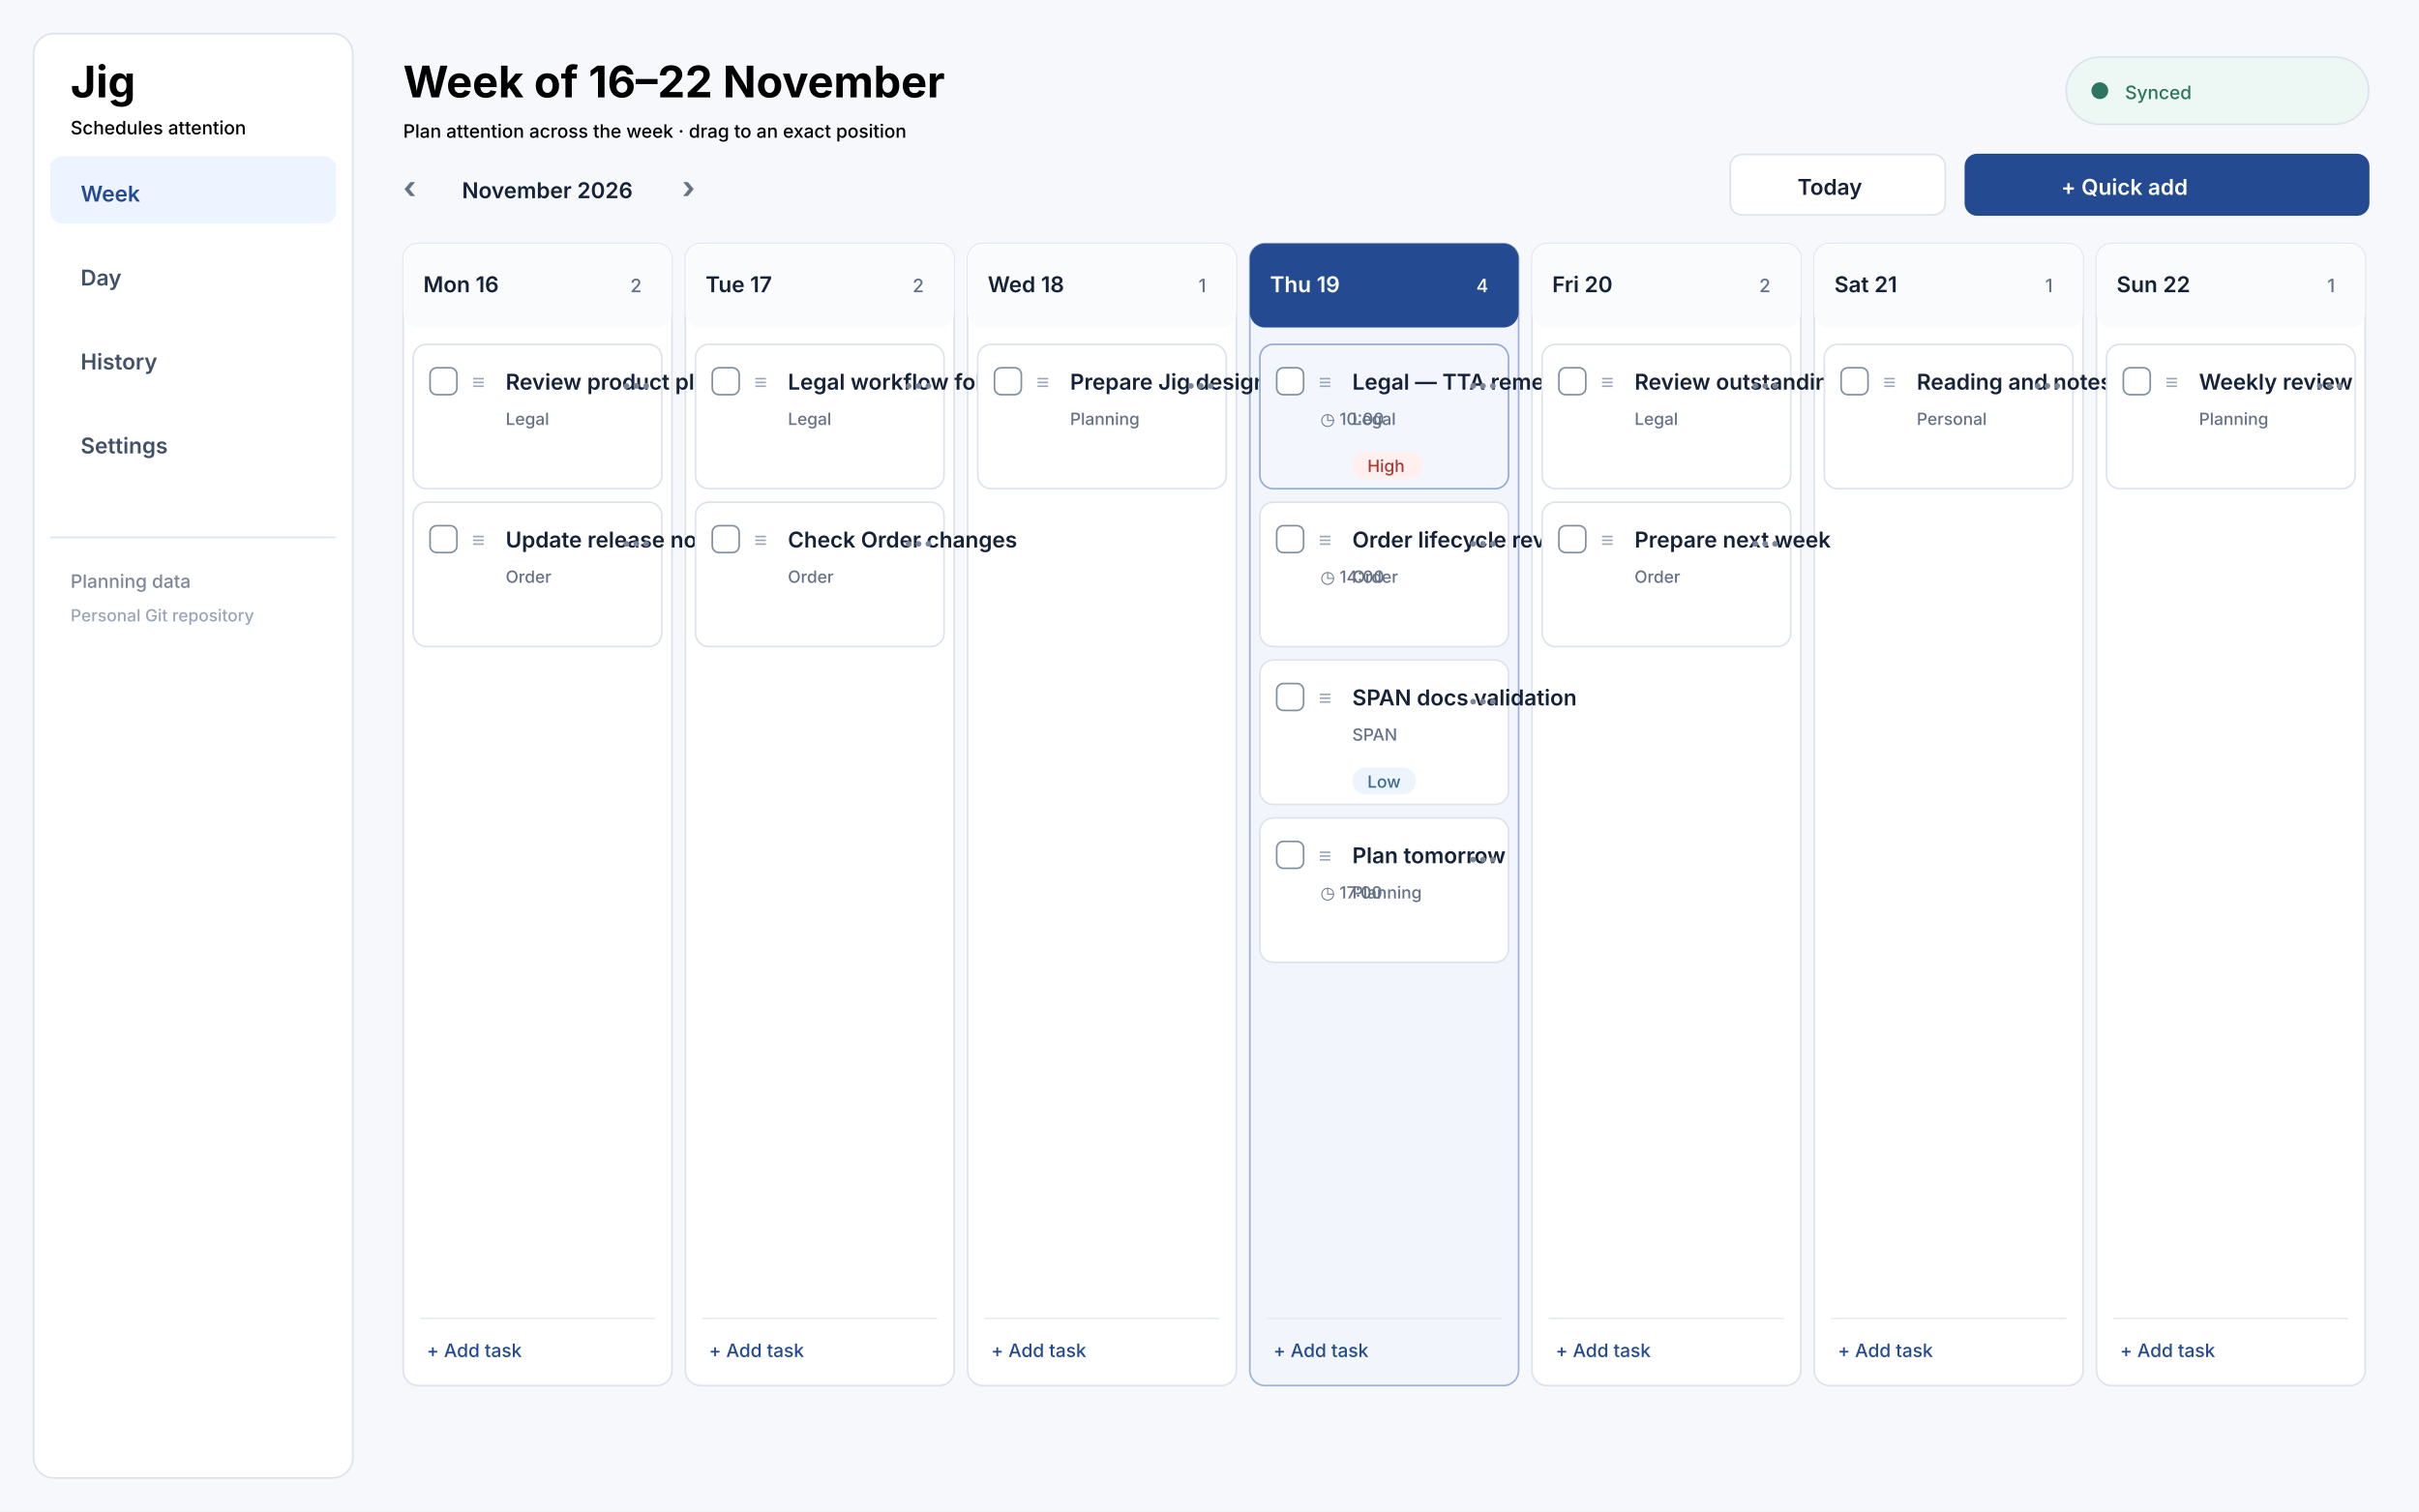
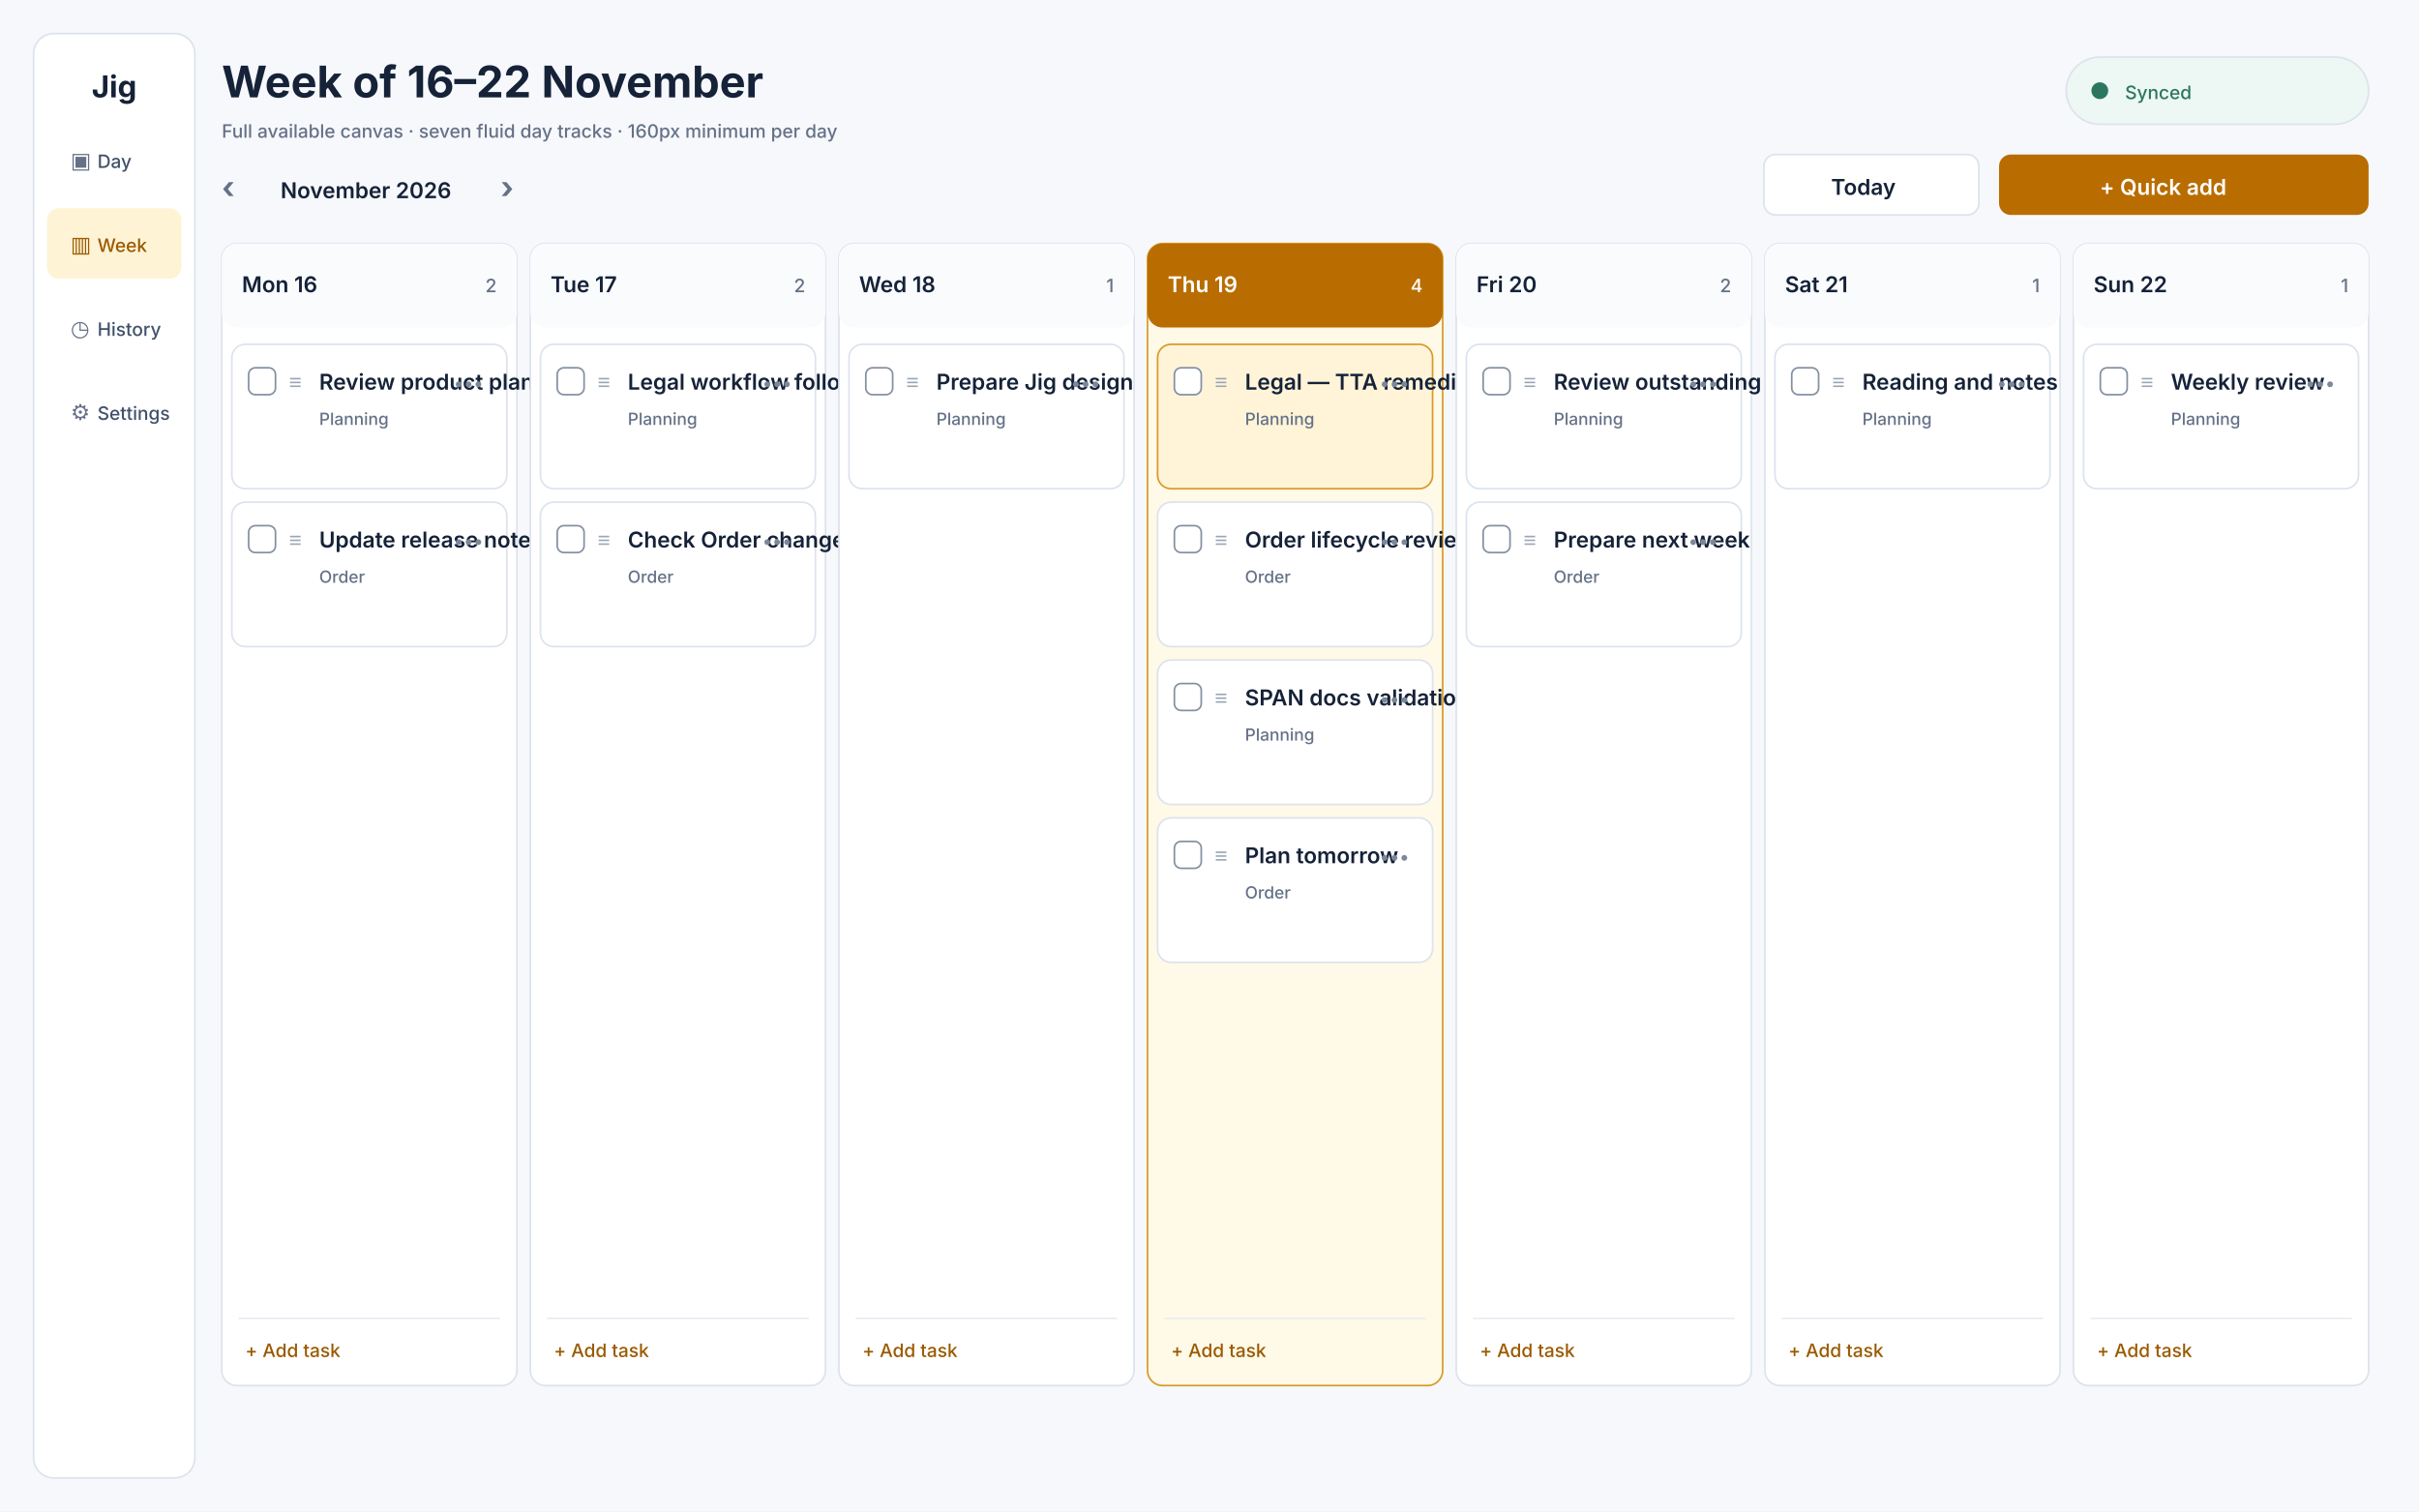
- <svg xmlns="http://www.w3.org/2000/svg" width="1440" height="900" viewBox="0 0 1440 900" role="img" aria-label="Jig Week canonical reference">
-   <style>text{font-family:Inter,Arial,Helvetica,sans-serif}.t{fill:#152238}.m{fill:#657187}.muted{fill:#8a96a8}.h1{font-size:26px;font-weight:700}.h2{font-size:18px;font-weight:700}.b{font-size:13px;font-weight:600}.s{font-size:11px;font-weight:500}.xs{font-size:10px;font-weight:500}</style>
-   <rect x="0" y="0" width="1440" height="900" rx="0" fill="#f6f8fb" stroke="none" stroke-width="1" />
-   <rect x="20" y="20" width="190" height="860" rx="12" fill="#ffffff" stroke="#dce3ec" stroke-width="1" />
-   <text x="42" y="58" class="h1">Jig</text>
-   <text x="42" y="80" class="s">Schedules attention</text>
-   <line x1="30" y1="98" x2="200" y2="98" stroke="#dfe5ee" stroke-width="1" />
-   <rect x="30" y="93" width="170" height="40" rx="7" fill="#edf3ff" stroke="none" stroke-width="1" />
-   <text x="48" y="120" class="b" fill="#244b91" font-weight="700">Week</text>
-   <text x="48" y="170" class="b" fill="#41516a" font-weight="500">Day</text>
-   <text x="48" y="220" class="b" fill="#41516a" font-weight="500">History</text>
-   <text x="48" y="270" class="b" fill="#41516a" font-weight="500">Settings</text>
-   <line x1="30" y1="320" x2="200" y2="320" stroke="#dfe5ee" stroke-width="1" />
-   <text x="42" y="350" class="s" fill="#7b8799">Planning data</text>
-   <text x="42" y="370" class="xs" fill="#9aa5b5">Personal Git repository</text>
-   <text x="240" y="58" class="h1">Week of 16–22 November</text>
-   <text x="240" y="82" class="s">Plan attention across the week · drag to an exact position</text>
-   <rect x="1230" y="34" width="180" height="40" rx="20" fill="#edf7f3" stroke="#dce3ec" stroke-width="1" />
-   <circle cx="1250" cy="54" r="5" fill="#2c765f" stroke="none" stroke-width="1" />
-   <text x="1265" y="59" class="s" fill="#2c765f" font-weight="700">Synced</text>
-   <rect x="1030" y="92" width="128" height="36" rx="7" fill="#ffffff" stroke="#dce3ec" stroke-width="1" />
-   <text x="1070" y="116" class="b" fill="#152238">Today</text>
-   <rect x="1170" y="92" width="240" height="36" rx="7" fill="#244b91" stroke="#244b91" stroke-width="1" />
-   <text x="1227" y="116" class="b" fill="#fff" font-weight="700">+  Quick add</text>
-   <text x="240" y="118" class="h2" fill="#657187">‹</text>
-   <text x="275" y="118" class="b" fill="#152238" font-weight="700">November 2026</text>
-   <text x="406" y="118" class="h2" fill="#657187">›</text>
-   <rect x="240" y="145" width="160" height="680" rx="9" fill="#ffffff" stroke="#dce3ec" stroke-width="1" />
-   <rect x="240" y="145" width="160" height="50" rx="9" fill="#f9fbfd" stroke="none" stroke-width="1" />
-   <text x="252" y="174" class="b" fill="#152238" font-weight="700">Mon 16</text>
-   <text x="382" y="174" class="s" fill="#657187" font-weight="700" text-anchor="end">2</text>
-   <rect x="408" y="145" width="160" height="680" rx="9" fill="#ffffff" stroke="#dce3ec" stroke-width="1" />
-   <rect x="408" y="145" width="160" height="50" rx="9" fill="#f9fbfd" stroke="none" stroke-width="1" />
-   <text x="420" y="174" class="b" fill="#152238" font-weight="700">Tue 17</text>
-   <text x="550" y="174" class="s" fill="#657187" font-weight="700" text-anchor="end">2</text>
-   <rect x="576" y="145" width="160" height="680" rx="9" fill="#ffffff" stroke="#dce3ec" stroke-width="1" />
-   <rect x="576" y="145" width="160" height="50" rx="9" fill="#f9fbfd" stroke="none" stroke-width="1" />
-   <text x="588" y="174" class="b" fill="#152238" font-weight="700">Wed 18</text>
-   <text x="718" y="174" class="s" fill="#657187" font-weight="700" text-anchor="end">1</text>
-   <rect x="744" y="145" width="160" height="680" rx="9" fill="#f2f6fc" stroke="#9db2d4" stroke-width="1" />
-   <rect x="744" y="145" width="160" height="50" rx="9" fill="#244b91" stroke="none" stroke-width="1" />
-   <text x="756" y="174" class="b" fill="#fff" font-weight="700">Thu 19</text>
-   <text x="886" y="174" class="s" fill="#fff" font-weight="700" text-anchor="end">4</text>
-   <rect x="912" y="145" width="160" height="680" rx="9" fill="#ffffff" stroke="#dce3ec" stroke-width="1" />
-   <rect x="912" y="145" width="160" height="50" rx="9" fill="#f9fbfd" stroke="none" stroke-width="1" />
-   <text x="924" y="174" class="b" fill="#152238" font-weight="700">Fri 20</text>
-   <text x="1054" y="174" class="s" fill="#657187" font-weight="700" text-anchor="end">2</text>
-   <rect x="1080" y="145" width="160" height="680" rx="9" fill="#ffffff" stroke="#dce3ec" stroke-width="1" />
-   <rect x="1080" y="145" width="160" height="50" rx="9" fill="#f9fbfd" stroke="none" stroke-width="1" />
-   <text x="1092" y="174" class="b" fill="#152238" font-weight="700">Sat 21</text>
-   <text x="1222" y="174" class="s" fill="#657187" font-weight="700" text-anchor="end">1</text>
-   <rect x="1248" y="145" width="160" height="680" rx="9" fill="#ffffff" stroke="#dce3ec" stroke-width="1" />
-   <rect x="1248" y="145" width="160" height="50" rx="9" fill="#f9fbfd" stroke="none" stroke-width="1" />
-   <text x="1260" y="174" class="b" fill="#152238" font-weight="700">Sun 22</text>
-   <text x="1390" y="174" class="s" fill="#657187" font-weight="700" text-anchor="end">1</text>
-   <rect x="246" y="205" width="148" height="86" rx="8" fill="#ffffff" stroke="#dce3ec" stroke-width="1" />
-   <rect x="256" y="219" width="16" height="16" rx="4" fill="#ffffff" stroke="#8390a1" stroke-width="1" />
-   <text x="281" y="232" class="b" fill="#9aa6b6" font-weight="700">≡</text>
-   <text x="301" y="232" class="b" fill="#152238" font-weight="650">Review product plan</text>
-   <text x="301" y="253" class="xs" fill="#657187">Legal</text>
-   <text x="370" y="233" class="s" fill="#7c889a" font-weight="700">•••</text>
-   <rect x="246" y="299" width="148" height="86" rx="8" fill="#ffffff" stroke="#dce3ec" stroke-width="1" />
-   <rect x="256" y="313" width="16" height="16" rx="4" fill="#ffffff" stroke="#8390a1" stroke-width="1" />
-   <text x="281" y="326" class="b" fill="#9aa6b6" font-weight="700">≡</text>
-   <text x="301" y="326" class="b" fill="#152238" font-weight="650">Update release notes</text>
-   <text x="301" y="347" class="xs" fill="#657187">Order</text>
-   <text x="370" y="327" class="s" fill="#7c889a" font-weight="700">•••</text>
-   <rect x="414" y="205" width="148" height="86" rx="8" fill="#ffffff" stroke="#dce3ec" stroke-width="1" />
-   <rect x="424" y="219" width="16" height="16" rx="4" fill="#ffffff" stroke="#8390a1" stroke-width="1" />
-   <text x="449" y="232" class="b" fill="#9aa6b6" font-weight="700">≡</text>
-   <text x="469" y="232" class="b" fill="#152238" font-weight="650">Legal workflow follow-up</text>
-   <text x="469" y="253" class="xs" fill="#657187">Legal</text>
-   <text x="538" y="233" class="s" fill="#7c889a" font-weight="700">•••</text>
-   <rect x="414" y="299" width="148" height="86" rx="8" fill="#ffffff" stroke="#dce3ec" stroke-width="1" />
-   <rect x="424" y="313" width="16" height="16" rx="4" fill="#ffffff" stroke="#8390a1" stroke-width="1" />
-   <text x="449" y="326" class="b" fill="#9aa6b6" font-weight="700">≡</text>
-   <text x="469" y="326" class="b" fill="#152238" font-weight="650">Check Order changes</text>
-   <text x="469" y="347" class="xs" fill="#657187">Order</text>
-   <text x="538" y="327" class="s" fill="#7c889a" font-weight="700">•••</text>
-   <rect x="582" y="205" width="148" height="86" rx="8" fill="#ffffff" stroke="#dce3ec" stroke-width="1" />
-   <rect x="592" y="219" width="16" height="16" rx="4" fill="#ffffff" stroke="#8390a1" stroke-width="1" />
-   <text x="617" y="232" class="b" fill="#9aa6b6" font-weight="700">≡</text>
-   <text x="637" y="232" class="b" fill="#152238" font-weight="650">Prepare Jig design</text>
-   <text x="637" y="253" class="xs" fill="#657187">Planning</text>
-   <text x="706" y="233" class="s" fill="#7c889a" font-weight="700">•••</text>
-   <rect x="750" y="205" width="148" height="86" rx="8" fill="#f3f7fd" stroke="#95acd2" stroke-width="1" />
-   <rect x="760" y="219" width="16" height="16" rx="4" fill="#ffffff" stroke="#8390a1" stroke-width="1" />
-   <text x="785" y="232" class="b" fill="#9aa6b6" font-weight="700">≡</text>
-   <text x="805" y="232" class="b" fill="#152238" font-weight="650">Legal — TTA remediation</text>
-   <text x="805" y="253" class="xs" fill="#657187">Legal</text>
-   <text x="786" y="253" class="xs" fill="#657187">◷ 10:00</text>
-   <rect x="805" y="269" width="42" height="16" rx="8" fill="#fff0ef" stroke="none" stroke-width="1" />
-   <text x="814" y="281" class="xs" fill="#a33a34" font-weight="700">High</text>
-   <text x="874" y="233" class="s" fill="#7c889a" font-weight="700">•••</text>
-   <rect x="750" y="299" width="148" height="86" rx="8" fill="#ffffff" stroke="#dce3ec" stroke-width="1" />
-   <rect x="760" y="313" width="16" height="16" rx="4" fill="#ffffff" stroke="#8390a1" stroke-width="1" />
-   <text x="785" y="326" class="b" fill="#9aa6b6" font-weight="700">≡</text>
-   <text x="805" y="326" class="b" fill="#152238" font-weight="650">Order lifecycle review</text>
-   <text x="805" y="347" class="xs" fill="#657187">Order</text>
-   <text x="786" y="347" class="xs" fill="#657187">◷ 14:00</text>
-   <text x="874" y="327" class="s" fill="#7c889a" font-weight="700">•••</text>
-   <rect x="750" y="393" width="148" height="86" rx="8" fill="#ffffff" stroke="#dce3ec" stroke-width="1" />
-   <rect x="760" y="407" width="16" height="16" rx="4" fill="#ffffff" stroke="#8390a1" stroke-width="1" />
-   <text x="785" y="420" class="b" fill="#9aa6b6" font-weight="700">≡</text>
-   <text x="805" y="420" class="b" fill="#152238" font-weight="650">SPAN docs validation</text>
-   <text x="805" y="441" class="xs" fill="#657187">SPAN</text>
-   <rect x="805" y="457" width="38" height="16" rx="8" fill="#edf4fb" stroke="none" stroke-width="1" />
-   <text x="814" y="469" class="xs" fill="#38698e" font-weight="700">Low</text>
-   <text x="874" y="421" class="s" fill="#7c889a" font-weight="700">•••</text>
-   <rect x="750" y="487" width="148" height="86" rx="8" fill="#ffffff" stroke="#dce3ec" stroke-width="1" />
-   <rect x="760" y="501" width="16" height="16" rx="4" fill="#ffffff" stroke="#8390a1" stroke-width="1" />
-   <text x="785" y="514" class="b" fill="#9aa6b6" font-weight="700">≡</text>
-   <text x="805" y="514" class="b" fill="#152238" font-weight="650">Plan tomorrow</text>
-   <text x="805" y="535" class="xs" fill="#657187">Planning</text>
-   <text x="786" y="535" class="xs" fill="#657187">◷ 17:00</text>
-   <text x="874" y="515" class="s" fill="#7c889a" font-weight="700">•••</text>
-   <rect x="918" y="205" width="148" height="86" rx="8" fill="#ffffff" stroke="#dce3ec" stroke-width="1" />
-   <rect x="928" y="219" width="16" height="16" rx="4" fill="#ffffff" stroke="#8390a1" stroke-width="1" />
-   <text x="953" y="232" class="b" fill="#9aa6b6" font-weight="700">≡</text>
-   <text x="973" y="232" class="b" fill="#152238" font-weight="650">Review outstanding fixes</text>
-   <text x="973" y="253" class="xs" fill="#657187">Legal</text>
-   <text x="1042" y="233" class="s" fill="#7c889a" font-weight="700">•••</text>
-   <rect x="918" y="299" width="148" height="86" rx="8" fill="#ffffff" stroke="#dce3ec" stroke-width="1" />
-   <rect x="928" y="313" width="16" height="16" rx="4" fill="#ffffff" stroke="#8390a1" stroke-width="1" />
-   <text x="953" y="326" class="b" fill="#9aa6b6" font-weight="700">≡</text>
-   <text x="973" y="326" class="b" fill="#152238" font-weight="650">Prepare next week</text>
-   <text x="973" y="347" class="xs" fill="#657187">Order</text>
-   <text x="1042" y="327" class="s" fill="#7c889a" font-weight="700">•••</text>
-   <rect x="1086" y="205" width="148" height="86" rx="8" fill="#ffffff" stroke="#dce3ec" stroke-width="1" />
-   <rect x="1096" y="219" width="16" height="16" rx="4" fill="#ffffff" stroke="#8390a1" stroke-width="1" />
-   <text x="1121" y="232" class="b" fill="#9aa6b6" font-weight="700">≡</text>
-   <text x="1141" y="232" class="b" fill="#152238" font-weight="650">Reading and notes</text>
-   <text x="1141" y="253" class="xs" fill="#657187">Personal</text>
-   <text x="1210" y="233" class="s" fill="#7c889a" font-weight="700">•••</text>
-   <rect x="1254" y="205" width="148" height="86" rx="8" fill="#ffffff" stroke="#dce3ec" stroke-width="1" />
-   <rect x="1264" y="219" width="16" height="16" rx="4" fill="#ffffff" stroke="#8390a1" stroke-width="1" />
-   <text x="1289" y="232" class="b" fill="#9aa6b6" font-weight="700">≡</text>
-   <text x="1309" y="232" class="b" fill="#152238" font-weight="650">Weekly review</text>
-   <text x="1309" y="253" class="xs" fill="#657187">Planning</text>
-   <text x="1378" y="233" class="s" fill="#7c889a" font-weight="700">•••</text>
-   <line x1="250" y1="785" x2="390" y2="785" stroke="#e8edf3" stroke-width="1" />
-   <text x="254" y="808" class="s" fill="#244b91" font-weight="700">+ Add task</text>
-   <line x1="418" y1="785" x2="558" y2="785" stroke="#e8edf3" stroke-width="1" />
-   <text x="422" y="808" class="s" fill="#244b91" font-weight="700">+ Add task</text>
-   <line x1="586" y1="785" x2="726" y2="785" stroke="#e8edf3" stroke-width="1" />
-   <text x="590" y="808" class="s" fill="#244b91" font-weight="700">+ Add task</text>
-   <line x1="754" y1="785" x2="894" y2="785" stroke="#e8edf3" stroke-width="1" />
-   <text x="758" y="808" class="s" fill="#244b91" font-weight="700">+ Add task</text>
-   <line x1="922" y1="785" x2="1062" y2="785" stroke="#e8edf3" stroke-width="1" />
-   <text x="926" y="808" class="s" fill="#244b91" font-weight="700">+ Add task</text>
-   <line x1="1090" y1="785" x2="1230" y2="785" stroke="#e8edf3" stroke-width="1" />
-   <text x="1094" y="808" class="s" fill="#244b91" font-weight="700">+ Add task</text>
-   <line x1="1258" y1="785" x2="1398" y2="785" stroke="#e8edf3" stroke-width="1" />
-   <text x="1262" y="808" class="s" fill="#244b91" font-weight="700">+ Add task</text>
+ <svg xmlns="http://www.w3.org/2000/svg" width="1440" height="900" viewBox="0 0 1440 900" role="img" aria-label="Jig Week canonical reference — compact rail and fluid week canvas">
+   <style>
+ text{font-family:Inter,Arial,Helvetica,sans-serif}.h1{font-size:26px;font-weight:700}.h2{font-size:18px;font-weight:700}.b{font-size:13px;font-weight:600}.s{font-size:11px;font-weight:500}.xs{font-size:10px;font-weight:500}
+ </style>
+   <rect width="1440" height="900" fill="#f6f8fb" />
+   <rect x="20" y="20" width="96" height="860" rx="12" fill="#fff" stroke="#dce3ec" />
+   <text x="68" y="58" class="h2" text-anchor="middle" fill="#152238">Jig</text>
+   <rect x="28" y="74" width="80" height="42" rx="7" fill="transparent" />
+   <text x="42" y="100" class="b" fill="#657187">▣</text>
+   <text x="58" y="100" class="s" fill="#41516a" font-weight="600">Day</text>
+   <rect x="28" y="124" width="80" height="42" rx="7" fill="#fff3d6" />
+   <text x="42" y="150" class="b" fill="#9a5a00">▥</text>
+   <text x="58" y="150" class="s" fill="#9a5a00" font-weight="700">Week</text>
+   <rect x="28" y="174" width="80" height="42" rx="7" fill="transparent" />
+   <text x="42" y="200" class="b" fill="#657187">◷</text>
+   <text x="58" y="200" class="s" fill="#41516a" font-weight="600">History</text>
+   <rect x="28" y="224" width="80" height="42" rx="7" fill="transparent" />
+   <text x="42" y="250" class="b" fill="#657187">⚙</text>
+   <text x="58" y="250" class="s" fill="#41516a" font-weight="600">Settings</text>
+   <text x="132" y="58" class="h1" fill="#152238">Week of 16–22 November</text>
+   <text x="132" y="82" class="s" fill="#657187">Full available canvas · seven fluid day tracks · 160px minimum per day</text>
+   <rect x="1230" y="34" width="180" height="40" rx="20" fill="#edf7f3" stroke="#dce3ec" />
+   <circle cx="1250" cy="54" r="5" fill="#2c765f" />
+   <text x="1265" y="59" class="s" fill="#2c765f">Synced</text>
+   <text x="132" y="118" class="h2" fill="#657187">‹</text>
+   <text x="167" y="118" class="b" fill="#152238">November 2026</text>
+   <text x="298" y="118" class="h2" fill="#657187">›</text>
+   <rect x="1050" y="92" width="128" height="36" rx="7" fill="#fff" stroke="#dce3ec" />
+   <text x="1090" y="116" class="b" fill="#152238">Today</text>
+   <rect x="1190" y="92" width="220" height="36" rx="7" fill="#b96d00" />
+   <text x="1250" y="116" class="b" fill="#fff">+ Quick add</text>
+   <rect x="132.0" y="145" width="175.7" height="680" rx="9" fill="#fff" stroke="#dce3ec" />
+   <rect x="132.0" y="145" width="175.7" height="50" rx="9" fill="#f9fbfd" />
+   <text x="144.0" y="174" class="b" fill="#152238">Mon 16</text>
+   <text x="295.7" y="174" class="s" fill="#657187" text-anchor="end">2</text>
+   <rect x="138.0" y="205" width="163.7" height="86" rx="8" fill="#fff" stroke="#dce3ec" />
+   <rect x="148.0" y="219" width="16" height="16" rx="4" fill="#fff" stroke="#8390a1" />
+   <text x="172.0" y="232" class="b" fill="#9aa6b6">≡</text>
+   <text x="190.0" y="232" class="b" fill="#152238">Review product plan</text>
+   <text x="190.0" y="253" class="xs" fill="#657187">Planning</text>
+   <text x="287.7" y="232" class="s" fill="#7c889a" text-anchor="end">•••</text>
+   <rect x="138.0" y="299" width="163.7" height="86" rx="8" fill="#fff" stroke="#dce3ec" />
+   <rect x="148.0" y="313" width="16" height="16" rx="4" fill="#fff" stroke="#8390a1" />
+   <text x="172.0" y="326" class="b" fill="#9aa6b6">≡</text>
+   <text x="190.0" y="326" class="b" fill="#152238">Update release notes</text>
+   <text x="190.0" y="347" class="xs" fill="#657187">Order</text>
+   <text x="287.7" y="326" class="s" fill="#7c889a" text-anchor="end">•••</text>
+   <line x1="142.0" y1="785" x2="297.7" y2="785" stroke="#e8edf3" />
+   <text x="146.0" y="808" class="s" fill="#9a5a00" font-weight="700">+ Add task</text>
+   <rect x="315.7" y="145" width="175.7" height="680" rx="9" fill="#fff" stroke="#dce3ec" />
+   <rect x="315.7" y="145" width="175.7" height="50" rx="9" fill="#f9fbfd" />
+   <text x="327.7" y="174" class="b" fill="#152238">Tue 17</text>
+   <text x="479.4" y="174" class="s" fill="#657187" text-anchor="end">2</text>
+   <rect x="321.7" y="205" width="163.7" height="86" rx="8" fill="#fff" stroke="#dce3ec" />
+   <rect x="331.7" y="219" width="16" height="16" rx="4" fill="#fff" stroke="#8390a1" />
+   <text x="355.7" y="232" class="b" fill="#9aa6b6">≡</text>
+   <text x="373.7" y="232" class="b" fill="#152238">Legal workflow follow-up</text>
+   <text x="373.7" y="253" class="xs" fill="#657187">Planning</text>
+   <text x="471.4" y="232" class="s" fill="#7c889a" text-anchor="end">•••</text>
+   <rect x="321.7" y="299" width="163.7" height="86" rx="8" fill="#fff" stroke="#dce3ec" />
+   <rect x="331.7" y="313" width="16" height="16" rx="4" fill="#fff" stroke="#8390a1" />
+   <text x="355.7" y="326" class="b" fill="#9aa6b6">≡</text>
+   <text x="373.7" y="326" class="b" fill="#152238">Check Order changes</text>
+   <text x="373.7" y="347" class="xs" fill="#657187">Order</text>
+   <text x="471.4" y="326" class="s" fill="#7c889a" text-anchor="end">•••</text>
+   <line x1="325.7" y1="785" x2="481.4" y2="785" stroke="#e8edf3" />
+   <text x="329.7" y="808" class="s" fill="#9a5a00" font-weight="700">+ Add task</text>
+   <rect x="499.4" y="145" width="175.7" height="680" rx="9" fill="#fff" stroke="#dce3ec" />
+   <rect x="499.4" y="145" width="175.7" height="50" rx="9" fill="#f9fbfd" />
+   <text x="511.4" y="174" class="b" fill="#152238">Wed 18</text>
+   <text x="663.1" y="174" class="s" fill="#657187" text-anchor="end">1</text>
+   <rect x="505.4" y="205" width="163.7" height="86" rx="8" fill="#fff" stroke="#dce3ec" />
+   <rect x="515.4" y="219" width="16" height="16" rx="4" fill="#fff" stroke="#8390a1" />
+   <text x="539.4" y="232" class="b" fill="#9aa6b6">≡</text>
+   <text x="557.4" y="232" class="b" fill="#152238">Prepare Jig design</text>
+   <text x="557.4" y="253" class="xs" fill="#657187">Planning</text>
+   <text x="655.1" y="232" class="s" fill="#7c889a" text-anchor="end">•••</text>
+   <line x1="509.4" y1="785" x2="665.1" y2="785" stroke="#e8edf3" />
+   <text x="513.4" y="808" class="s" fill="#9a5a00" font-weight="700">+ Add task</text>
+   <rect x="683.1" y="145" width="175.7" height="680" rx="9" fill="#fff9e8" stroke="#d79b27" />
+   <rect x="683.1" y="145" width="175.7" height="50" rx="9" fill="#b96d00" />
+   <text x="695.1" y="174" class="b" fill="#fff">Thu 19</text>
+   <text x="846.9" y="174" class="s" fill="#fff" text-anchor="end">4</text>
+   <rect x="689.1" y="205" width="163.7" height="86" rx="8" fill="#fff4d8" stroke="#d79b27" />
+   <rect x="699.1" y="219" width="16" height="16" rx="4" fill="#fff" stroke="#8390a1" />
+   <text x="723.1" y="232" class="b" fill="#9aa6b6">≡</text>
+   <text x="741.1" y="232" class="b" fill="#152238">Legal — TTA remediation</text>
+   <text x="741.1" y="253" class="xs" fill="#657187">Planning</text>
+   <text x="838.9" y="232" class="s" fill="#7c889a" text-anchor="end">•••</text>
+   <rect x="689.1" y="299" width="163.7" height="86" rx="8" fill="#fff" stroke="#dce3ec" />
+   <rect x="699.1" y="313" width="16" height="16" rx="4" fill="#fff" stroke="#8390a1" />
+   <text x="723.1" y="326" class="b" fill="#9aa6b6">≡</text>
+   <text x="741.1" y="326" class="b" fill="#152238">Order lifecycle review</text>
+   <text x="741.1" y="347" class="xs" fill="#657187">Order</text>
+   <text x="838.9" y="326" class="s" fill="#7c889a" text-anchor="end">•••</text>
+   <rect x="689.1" y="393" width="163.7" height="86" rx="8" fill="#fff" stroke="#dce3ec" />
+   <rect x="699.1" y="407" width="16" height="16" rx="4" fill="#fff" stroke="#8390a1" />
+   <text x="723.1" y="420" class="b" fill="#9aa6b6">≡</text>
+   <text x="741.1" y="420" class="b" fill="#152238">SPAN docs validation</text>
+   <text x="741.1" y="441" class="xs" fill="#657187">Planning</text>
+   <text x="838.9" y="420" class="s" fill="#7c889a" text-anchor="end">•••</text>
+   <rect x="689.1" y="487" width="163.7" height="86" rx="8" fill="#fff" stroke="#dce3ec" />
+   <rect x="699.1" y="501" width="16" height="16" rx="4" fill="#fff" stroke="#8390a1" />
+   <text x="723.1" y="514" class="b" fill="#9aa6b6">≡</text>
+   <text x="741.1" y="514" class="b" fill="#152238">Plan tomorrow</text>
+   <text x="741.1" y="535" class="xs" fill="#657187">Order</text>
+   <text x="838.9" y="514" class="s" fill="#7c889a" text-anchor="end">•••</text>
+   <line x1="693.1" y1="785" x2="848.9" y2="785" stroke="#e8edf3" />
+   <text x="697.1" y="808" class="s" fill="#9a5a00" font-weight="700">+ Add task</text>
+   <rect x="866.9" y="145" width="175.7" height="680" rx="9" fill="#fff" stroke="#dce3ec" />
+   <rect x="866.9" y="145" width="175.7" height="50" rx="9" fill="#f9fbfd" />
+   <text x="878.9" y="174" class="b" fill="#152238">Fri 20</text>
+   <text x="1030.6" y="174" class="s" fill="#657187" text-anchor="end">2</text>
+   <rect x="872.9" y="205" width="163.7" height="86" rx="8" fill="#fff" stroke="#dce3ec" />
+   <rect x="882.9" y="219" width="16" height="16" rx="4" fill="#fff" stroke="#8390a1" />
+   <text x="906.9" y="232" class="b" fill="#9aa6b6">≡</text>
+   <text x="924.9" y="232" class="b" fill="#152238">Review outstanding fixes</text>
+   <text x="924.9" y="253" class="xs" fill="#657187">Planning</text>
+   <text x="1022.6" y="232" class="s" fill="#7c889a" text-anchor="end">•••</text>
+   <rect x="872.9" y="299" width="163.7" height="86" rx="8" fill="#fff" stroke="#dce3ec" />
+   <rect x="882.9" y="313" width="16" height="16" rx="4" fill="#fff" stroke="#8390a1" />
+   <text x="906.9" y="326" class="b" fill="#9aa6b6">≡</text>
+   <text x="924.9" y="326" class="b" fill="#152238">Prepare next week</text>
+   <text x="924.9" y="347" class="xs" fill="#657187">Order</text>
+   <text x="1022.6" y="326" class="s" fill="#7c889a" text-anchor="end">•••</text>
+   <line x1="876.9" y1="785" x2="1032.6" y2="785" stroke="#e8edf3" />
+   <text x="880.9" y="808" class="s" fill="#9a5a00" font-weight="700">+ Add task</text>
+   <rect x="1050.6" y="145" width="175.7" height="680" rx="9" fill="#fff" stroke="#dce3ec" />
+   <rect x="1050.6" y="145" width="175.7" height="50" rx="9" fill="#f9fbfd" />
+   <text x="1062.6" y="174" class="b" fill="#152238">Sat 21</text>
+   <text x="1214.3" y="174" class="s" fill="#657187" text-anchor="end">1</text>
+   <rect x="1056.6" y="205" width="163.7" height="86" rx="8" fill="#fff" stroke="#dce3ec" />
+   <rect x="1066.6" y="219" width="16" height="16" rx="4" fill="#fff" stroke="#8390a1" />
+   <text x="1090.6" y="232" class="b" fill="#9aa6b6">≡</text>
+   <text x="1108.6" y="232" class="b" fill="#152238">Reading and notes</text>
+   <text x="1108.6" y="253" class="xs" fill="#657187">Planning</text>
+   <text x="1206.3" y="232" class="s" fill="#7c889a" text-anchor="end">•••</text>
+   <line x1="1060.6" y1="785" x2="1216.3" y2="785" stroke="#e8edf3" />
+   <text x="1064.6" y="808" class="s" fill="#9a5a00" font-weight="700">+ Add task</text>
+   <rect x="1234.3" y="145" width="175.7" height="680" rx="9" fill="#fff" stroke="#dce3ec" />
+   <rect x="1234.3" y="145" width="175.7" height="50" rx="9" fill="#f9fbfd" />
+   <text x="1246.3" y="174" class="b" fill="#152238">Sun 22</text>
+   <text x="1398.0" y="174" class="s" fill="#657187" text-anchor="end">1</text>
+   <rect x="1240.3" y="205" width="163.7" height="86" rx="8" fill="#fff" stroke="#dce3ec" />
+   <rect x="1250.3" y="219" width="16" height="16" rx="4" fill="#fff" stroke="#8390a1" />
+   <text x="1274.3" y="232" class="b" fill="#9aa6b6">≡</text>
+   <text x="1292.3" y="232" class="b" fill="#152238">Weekly review</text>
+   <text x="1292.3" y="253" class="xs" fill="#657187">Planning</text>
+   <text x="1390.0" y="232" class="s" fill="#7c889a" text-anchor="end">•••</text>
+   <line x1="1244.3" y1="785" x2="1400.0" y2="785" stroke="#e8edf3" />
+   <text x="1248.3" y="808" class="s" fill="#9a5a00" font-weight="700">+ Add task</text>
</svg>
